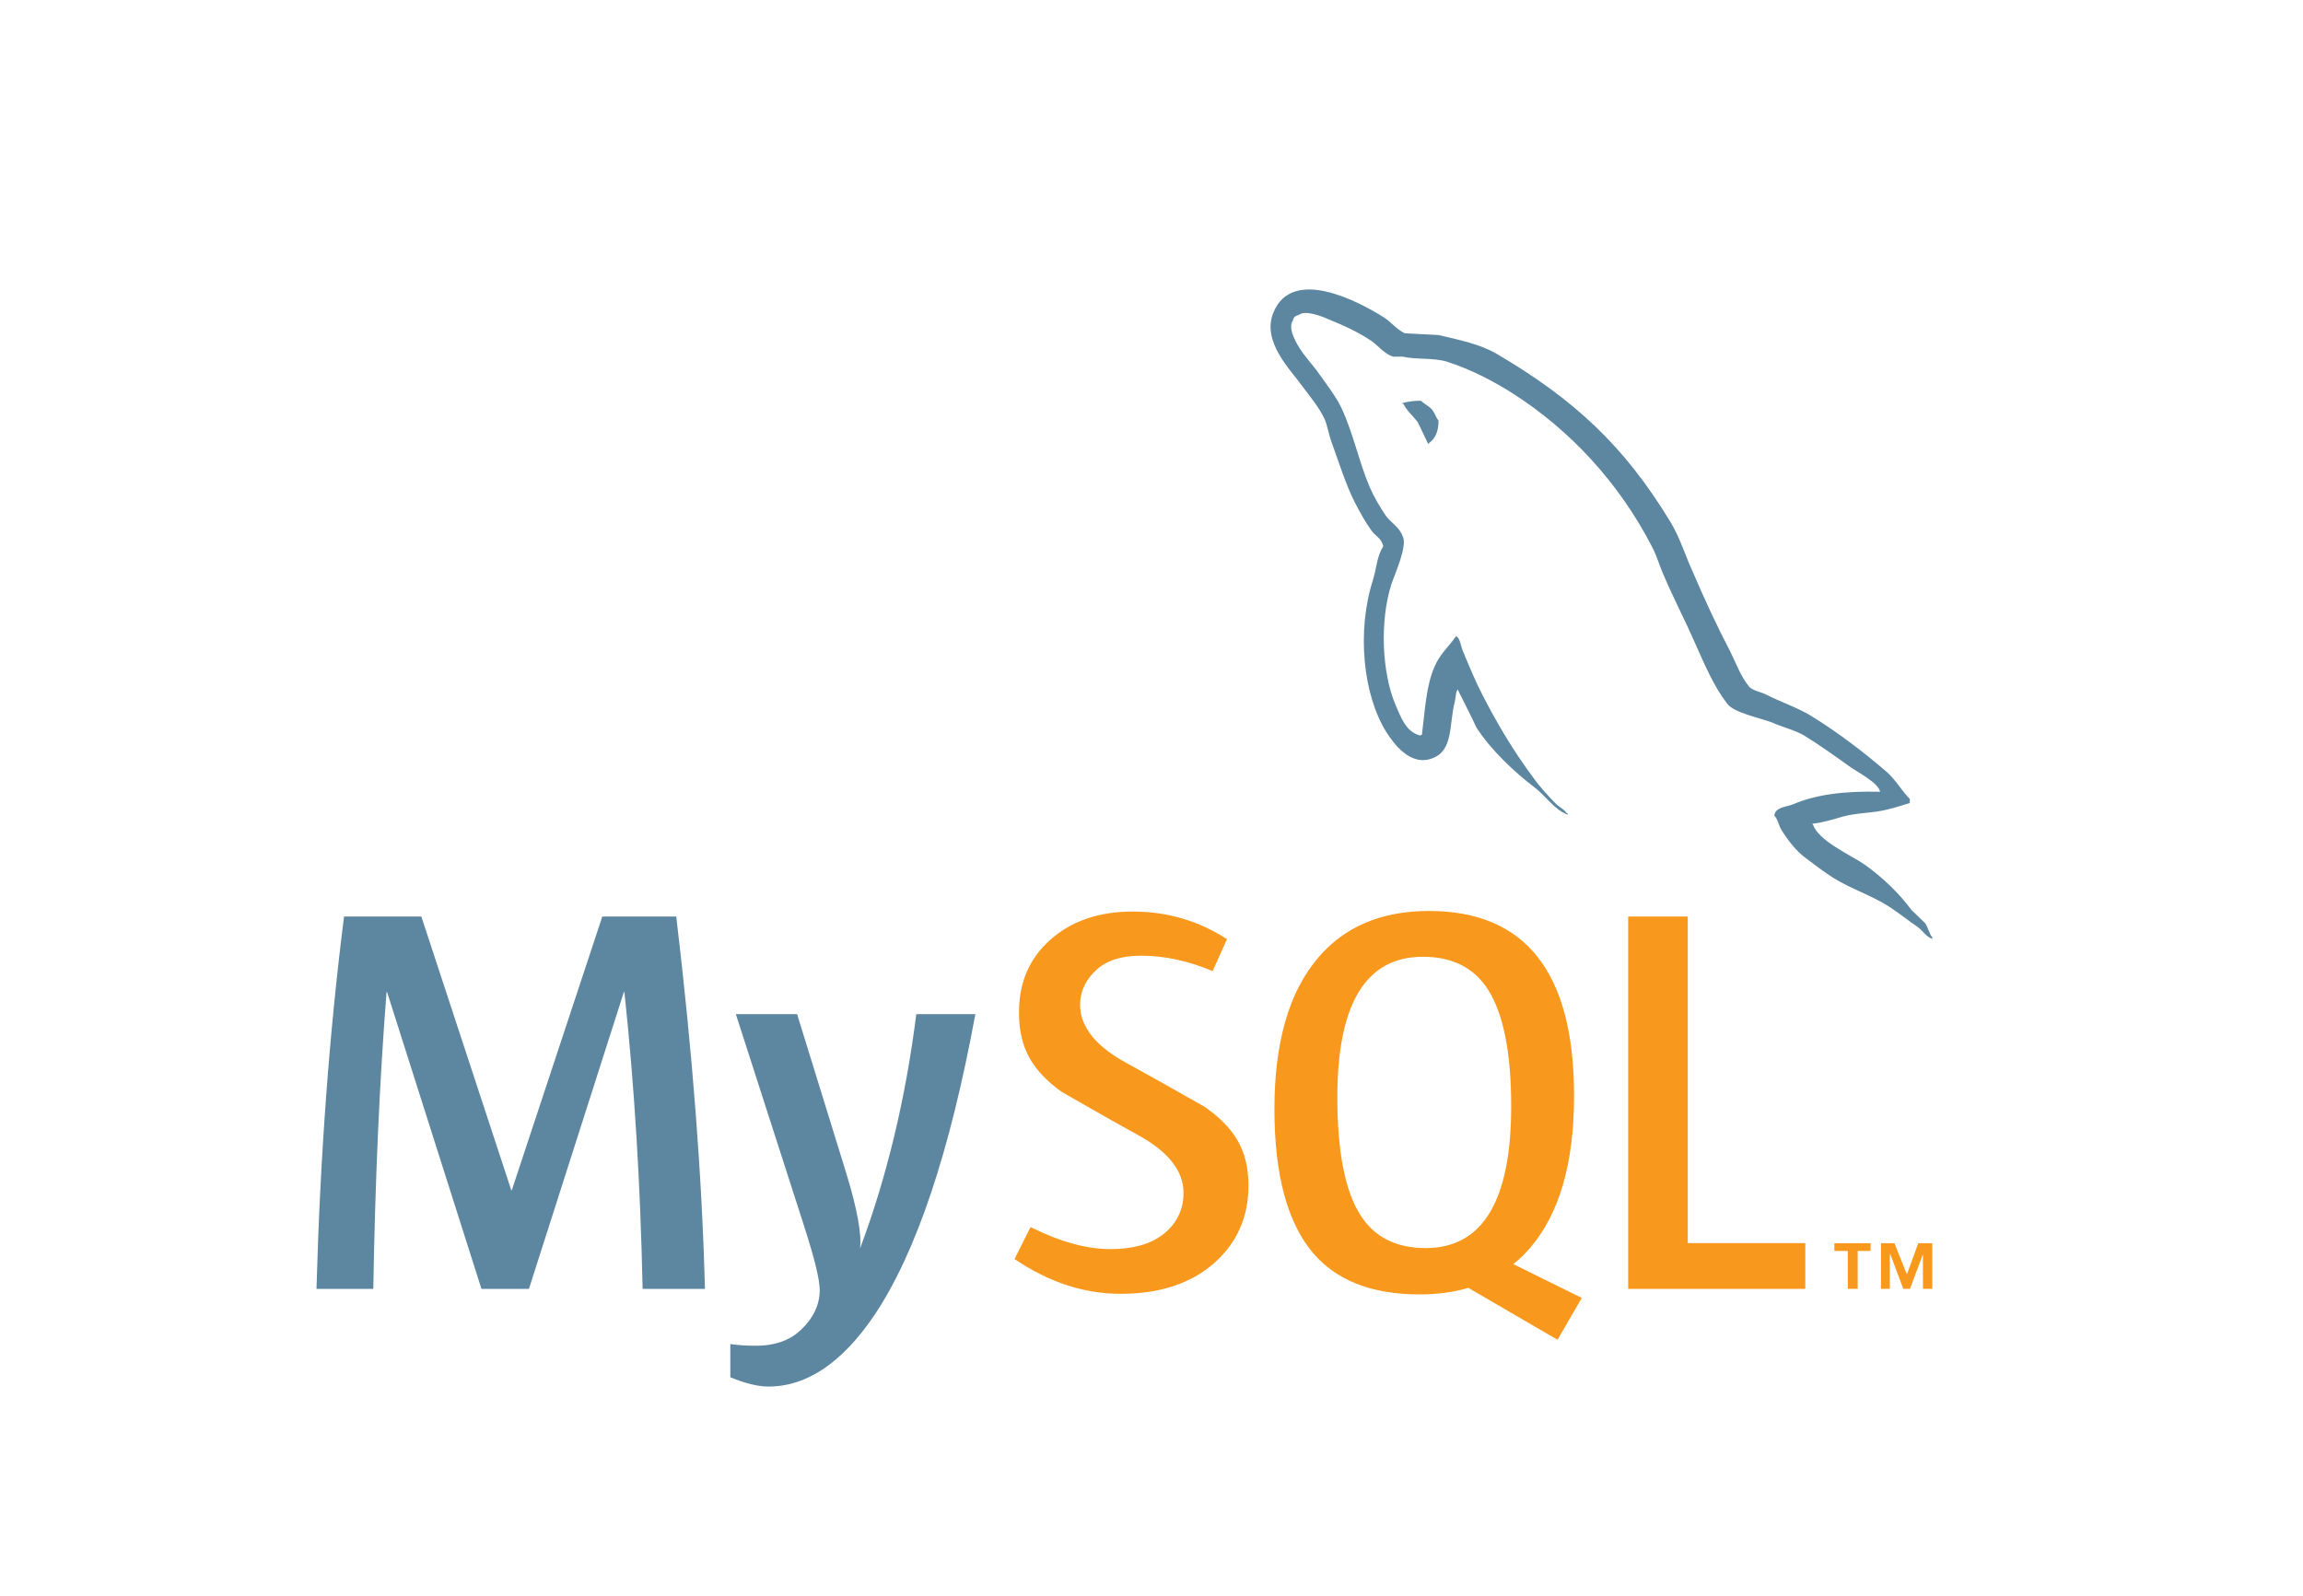
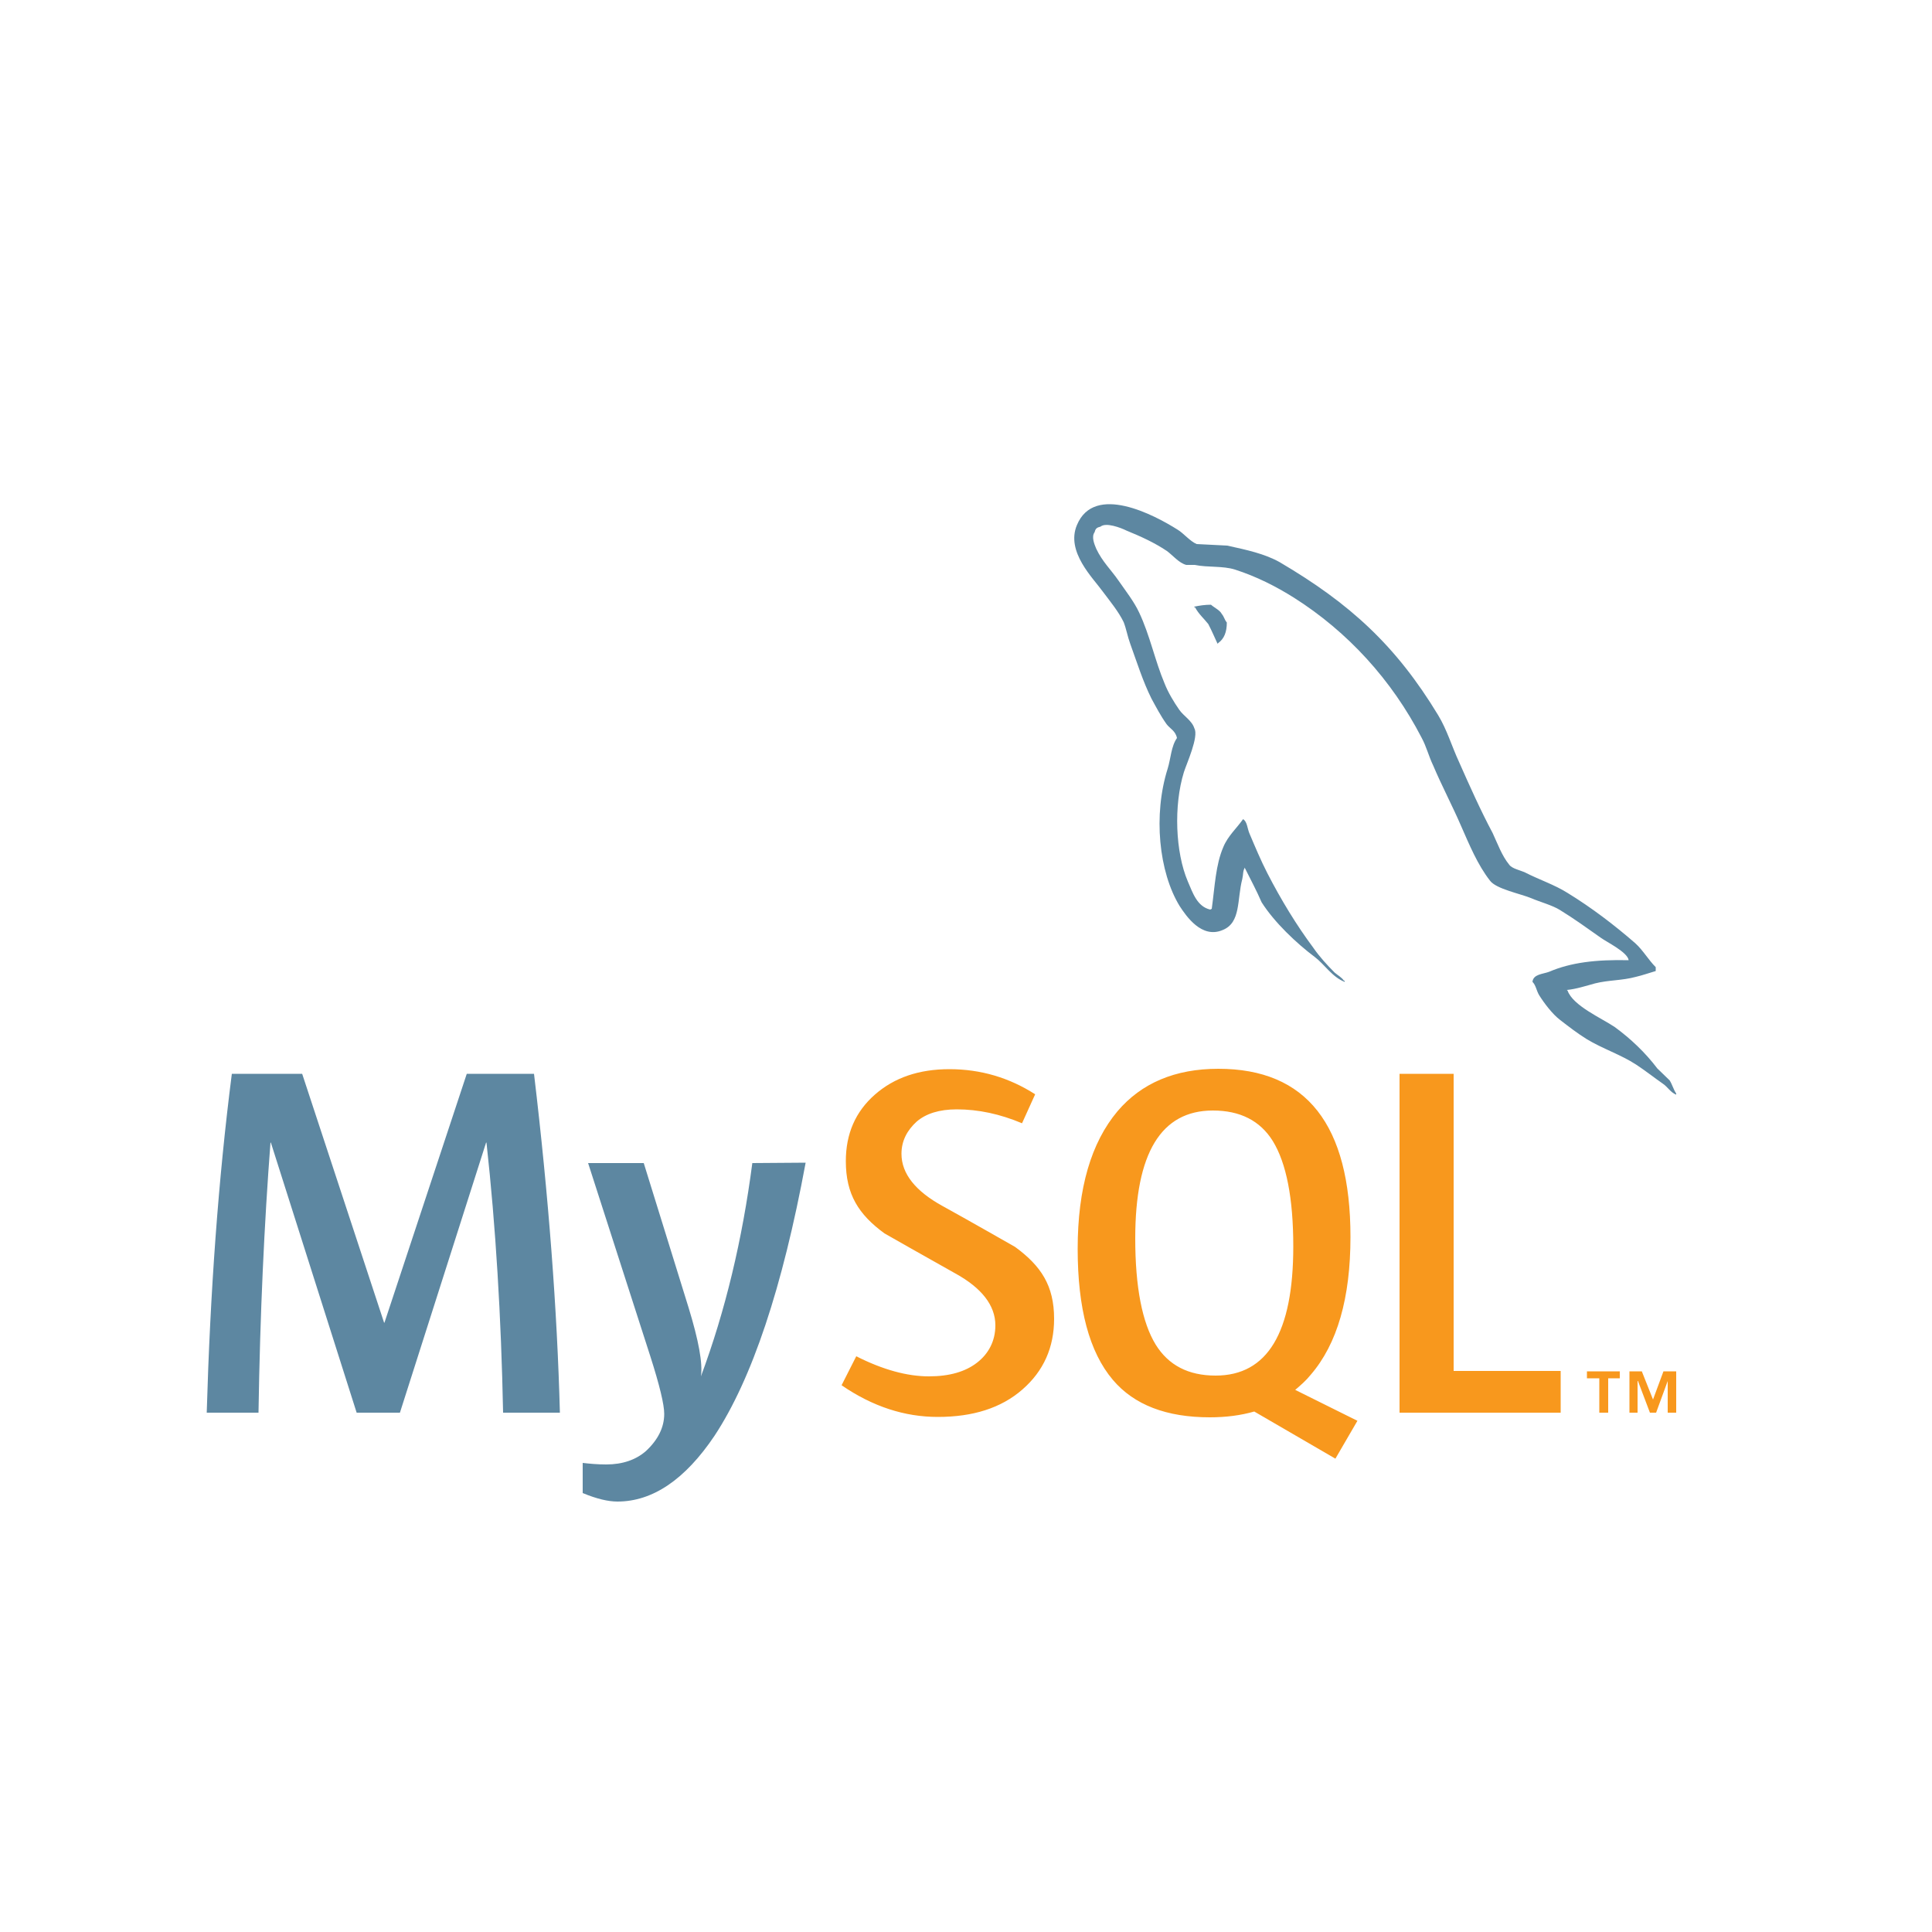
- <svg xmlns="http://www.w3.org/2000/svg" width="2500" height="1733" viewBox="-18.458 6.58 191.151 132.49">
-   <path d="M-18.458 6.58h191.151v132.49H-18.458V6.58z" fill="none" />
-   <path d="M40.054 113.583h-5.175c-.183-8.735-.687-16.947-1.511-24.642h-.046l-7.879 24.642h-3.94l-7.832-24.642h-.045c-.581 7.388-.947 15.602-1.099 24.642H7.81c.304-10.993 1.068-21.299 2.289-30.919h6.414l7.465 22.719h.046l7.511-22.719h6.137c1.344 11.268 2.138 21.575 2.382 30.919M62.497 90.771c-2.107 11.434-4.887 19.742-8.337 24.928-2.688 3.992-5.633 5.99-8.84 5.99-.855 0-1.91-.258-3.16-.77v-2.757c.611.088 1.328.138 2.152.138 1.498 0 2.702-.412 3.62-1.238 1.098-1.006 1.647-2.137 1.647-3.388 0-.858-.428-2.612-1.282-5.268L42.618 90.77h5.084l4.076 13.19c.916 2.995 1.298 5.086 1.145 6.277 2.229-5.953 3.786-12.444 4.673-19.468h4.901v.002z" fill="#5d87a1" />
-   <path d="M131.382 113.583h-14.7V82.664h4.945v27.113h9.755v3.806zM112.834 114.33l-5.684-2.805c.504-.414.986-.862 1.42-1.381 2.416-2.838 3.621-7.035 3.621-12.594 0-10.229-4.014-15.346-12.045-15.346-3.938 0-7.01 1.298-9.207 3.895-2.414 2.84-3.619 7.022-3.619 12.551 0 5.435 1.068 9.422 3.205 11.951 1.955 2.291 4.902 3.438 8.843 3.438 1.47 0 2.819-.18 4.048-.543l7.4 4.308 2.018-3.474zm-18.413-6.934c-1.252-2.014-1.878-5.248-1.878-9.707 0-7.785 2.365-11.682 7.1-11.682 2.475 0 4.289.932 5.449 2.792 1.25 2.017 1.879 5.222 1.879 9.619 0 7.849-2.367 11.774-7.099 11.774-2.476.001-4.29-.928-5.451-2.796M85.165 105.013c0 2.622-.962 4.773-2.884 6.458-1.924 1.678-4.504 2.519-7.737 2.519-3.024 0-5.956-.966-8.794-2.888l1.329-2.655c2.442 1.223 4.653 1.831 6.638 1.831 1.863 0 3.319-.413 4.375-1.232 1.055-.822 1.684-1.975 1.684-3.433 0-1.837-1.281-3.407-3.631-4.722-2.167-1.19-6.501-3.678-6.501-3.678-2.349-1.712-3.525-3.55-3.525-6.578 0-2.506.877-4.529 2.632-6.068 1.757-1.545 4.024-2.315 6.803-2.315 2.87 0 5.479.769 7.829 2.291l-1.192 2.656c-2.01-.854-3.994-1.281-5.951-1.281-1.585 0-2.809.381-3.66 1.146-.858.762-1.387 1.737-1.387 2.933 0 1.828 1.308 3.418 3.722 4.759 2.196 1.192 6.638 3.723 6.638 3.723 2.409 1.709 3.612 3.53 3.612 6.534" fill="#f8981d" />
-   <path d="M137.59 72.308c-2.99-.076-5.305.225-7.248 1.047-.561.224-1.453.224-1.531.933.303.3.338.784.601 1.198.448.747 1.229 1.752 1.942 2.276.783.6 1.569 1.194 2.393 1.717 1.453.899 3.1 1.422 4.516 2.318.825.521 1.645 1.195 2.471 1.756.406.299.666.784 1.193.971v-.114c-.264-.336-.339-.822-.598-1.196l-1.122-1.082c-1.084-1.456-2.431-2.727-3.884-3.771-1.196-.824-3.812-1.944-4.297-3.322l-.076-.076c.822-.077 1.797-.375 2.578-.604 1.271-.335 2.43-.259 3.734-.594.6-.15 1.195-.338 1.797-.523v-.337c-.676-.673-1.158-1.567-1.869-2.203-1.902-1.643-3.998-3.25-6.164-4.595-1.16-.749-2.652-1.231-3.887-1.868-.445-.225-1.195-.336-1.457-.71-.67-.822-1.047-1.904-1.533-2.877-1.08-2.053-2.129-4.331-3.061-6.502-.674-1.456-1.084-2.91-1.906-4.257-3.85-6.35-8.031-10.196-14.457-13.971-1.381-.786-3.024-1.121-4.779-1.533l-2.803-.148c-.598-.262-1.197-.973-1.719-1.309-2.132-1.344-7.621-4.257-9.189-.411-1.01 2.431 1.494 4.821 2.354 6.054.635.856 1.458 1.83 1.902 2.802.263.635.337 1.309.6 1.98.598 1.644 1.157 3.473 1.943 5.007.41.782.857 1.604 1.381 2.312.3.414.822.597.936 1.272-.521.744-.562 1.867-.861 2.801-1.344 4.221-.819 9.45 1.086 12.552.596.934 2.018 2.99 3.92 2.202 1.684-.672 1.311-2.801 1.795-4.668.111-.451.038-.747.262-1.043v.073c.521 1.045 1.047 2.052 1.53 3.1 1.159 1.829 3.177 3.735 4.858 5.002.895.676 1.604 1.832 2.725 2.245V74.1h-.074c-.227-.335-.559-.485-.857-.745-.674-.673-1.42-1.495-1.943-2.241-1.566-2.093-2.952-4.41-4.182-6.801-.602-1.16-1.121-2.428-1.606-3.586-.226-.447-.226-1.121-.601-1.346-.562.821-1.381 1.532-1.791 2.538-.711 1.609-.785 3.588-1.049 5.646l-.147.072c-1.19-.299-1.604-1.53-2.056-2.575-1.119-2.654-1.307-6.914-.336-9.976.26-.783 1.385-3.249.936-3.995-.225-.715-.973-1.122-1.383-1.685-.482-.708-1.01-1.604-1.346-2.39-.896-2.091-1.347-4.408-2.312-6.498-.451-.974-1.234-1.982-1.868-2.879-.712-1.008-1.495-1.718-2.058-2.913-.186-.411-.447-1.083-.148-1.53.073-.3.225-.412.523-.487.484-.409 1.867.111 2.352.336 1.385.56 2.543 1.083 3.699 1.867.523.375 1.084 1.085 1.755 1.272h.786c1.193.26 2.538.072 3.661.41 1.979.636 3.772 1.569 5.38 2.576 4.893 3.103 8.928 7.512 11.652 12.778.447.858.637 1.644 1.045 2.539.787 1.832 1.76 3.7 2.541 5.493.785 1.755 1.533 3.547 2.654 5.005.559.784 2.805 1.195 3.812 1.606.745.335 1.905.633 2.577 1.044 1.271.783 2.537 1.682 3.732 2.543.595.448 2.465 1.382 2.576 2.13M99.484 39.844a5.82 5.82 0 0 0-1.529.188v.075h.072c.301.597.824 1.011 1.197 1.532.301.599.562 1.193.857 1.791l.072-.074c.527-.373.789-.971.789-1.868-.227-.264-.262-.522-.451-.784-.22-.374-.705-.56-1.007-.86" fill="#5d87a1" />
-   <path d="M141.148 113.578h.774v-3.788h-1.161l-.947 2.585-1.029-2.585h-1.118v3.788h.731v-2.882h.041l1.078 2.882h.557l1.074-2.882v2.882zm-6.235 0h.819v-3.146h1.072v-.643h-3.008v.643h1.115l.002 3.146z" fill="#f8981d" />
+ <svg xmlns="http://www.w3.org/2000/svg" version="1.1" id="Layer_1" x="0px" y="0px" viewBox="0 0 500 500" style="enable-background:new 0 0 500 500;" xml:space="preserve">
+   <style type="text/css">
+ 	.st0{fill:none;}
+ 	.st1{fill:#5D87A1;}
+ 	.st2{fill:#F8981D;}
+ </style>
+   <g>
+     <path class="st0" d="M-21,62.2h542v375.7H-21V62.2z" />
+     <path class="st1" d="M144.9,365.6h-14.7c-0.5-24.8-1.9-48.1-4.3-69.9h-0.1l-22.3,69.9H92.3l-22.2-69.9H70   c-1.6,20.9-2.7,44.2-3.1,69.9H53.5c0.9-31.2,3-60.4,6.5-87.7h18.2l21.2,64.4h0.1l21.3-64.4h17.4C142,309.8,144.2,339.1,144.9,365.6    M208.5,300.9c-6,32.4-13.9,56-23.6,70.7c-7.6,11.3-16,17-25.1,17c-2.4,0-5.4-0.7-9-2.2v-7.8c1.7,0.2,3.8,0.4,6.1,0.4   c4.2,0,7.7-1.2,10.3-3.5c3.1-2.9,4.7-6.1,4.7-9.6c0-2.4-1.2-7.4-3.6-14.9l-16.1-50h14.4l11.6,37.4c2.6,8.5,3.7,14.4,3.2,17.8   c6.3-16.9,10.7-35.3,13.3-55.2L208.5,300.9L208.5,300.9L208.5,300.9z" />
+     <path class="st2" d="M403.9,365.6h-41.7v-87.7h14v76.9h27.7V365.6z M351.3,367.7l-16.1-8c1.4-1.2,2.8-2.4,4-3.9   c6.9-8,10.3-19.9,10.3-35.7c0-29-11.4-43.5-34.2-43.5c-11.2,0-19.9,3.7-26.1,11c-6.8,8.1-10.3,19.9-10.3,35.6   c0,15.4,3,26.7,9.1,33.9c5.5,6.5,13.9,9.7,25.1,9.7c4.2,0,8-0.5,11.5-1.5l21,12.2L351.3,367.7z M299.1,348   c-3.5-5.7-5.3-14.9-5.3-27.5c0-22.1,6.7-33.1,20.1-33.1c7,0,12.2,2.6,15.5,7.9c3.5,5.7,5.3,14.8,5.3,27.3   c0,22.3-6.7,33.4-20.1,33.4C307.5,356,302.4,353.3,299.1,348 M272.8,341.3c0,7.4-2.7,13.5-8.2,18.3c-5.5,4.8-12.8,7.1-21.9,7.1   c-8.6,0-16.9-2.7-24.9-8.2l3.8-7.5c6.9,3.5,13.2,5.2,18.8,5.2c5.3,0,9.4-1.2,12.4-3.5c3-2.3,4.8-5.6,4.8-9.7   c0-5.2-3.6-9.7-10.3-13.4c-6.1-3.4-18.4-10.4-18.4-10.4c-6.7-4.9-10-10.1-10-18.7c0-7.1,2.5-12.8,7.5-17.2c5-4.4,11.4-6.6,19.3-6.6   c8.1,0,15.5,2.2,22.2,6.5l-3.4,7.5c-5.7-2.4-11.3-3.6-16.9-3.6c-4.5,0-8,1.1-10.4,3.2c-2.4,2.2-3.9,4.9-3.9,8.3   c0,5.2,3.7,9.7,10.6,13.5c6.2,3.4,18.8,10.6,18.8,10.6C269.4,327.6,272.8,332.7,272.8,341.3" />
+     <path class="st1" d="M421.5,248.5c-8.5-0.2-15,0.6-20.6,3c-1.6,0.6-4.1,0.6-4.3,2.6c0.9,0.9,1,2.2,1.7,3.4c1.3,2.1,3.5,5,5.5,6.5   c2.2,1.7,4.4,3.4,6.8,4.9c4.1,2.5,8.8,4,12.8,6.6c2.3,1.5,4.7,3.4,7,5c1.2,0.8,1.9,2.2,3.4,2.8v-0.3c-0.7-1-1-2.3-1.7-3.4l-3.2-3.1   c-3.1-4.1-6.9-7.7-11-10.7c-3.4-2.3-10.8-5.5-12.2-9.4l-0.2-0.2c2.3-0.2,5.1-1.1,7.3-1.7c3.6-0.9,6.9-0.7,10.6-1.7   c1.7-0.4,3.4-1,5.1-1.5v-1c-1.9-1.9-3.3-4.4-5.3-6.2c-5.4-4.7-11.3-9.2-17.5-13c-3.3-2.1-7.5-3.5-11-5.3c-1.3-0.6-3.4-1-4.1-2   c-1.9-2.3-3-5.4-4.3-8.2c-3.1-5.8-6-12.3-8.7-18.4c-1.9-4.1-3.1-8.3-5.4-12.1c-10.9-18-22.8-28.9-41-39.6   c-3.9-2.2-8.6-3.2-13.6-4.3l-7.9-0.4c-1.7-0.7-3.4-2.8-4.9-3.7c-6-3.8-21.6-12.1-26.1-1.2c-2.9,6.9,4.2,13.7,6.7,17.2   c1.8,2.4,4.1,5.2,5.4,7.9c0.7,1.8,1,3.7,1.7,5.6c1.7,4.7,3.3,9.8,5.5,14.2c1.2,2.2,2.4,4.5,3.9,6.6c0.9,1.2,2.3,1.7,2.7,3.6   c-1.5,2.1-1.6,5.3-2.4,7.9c-3.8,12-2.3,26.8,3.1,35.6c1.7,2.6,5.7,8.5,11.1,6.2c4.8-1.9,3.7-7.9,5.1-13.2c0.3-1.3,0.1-2.1,0.7-3   v0.2c1.5,3,3,5.8,4.3,8.8c3.3,5.2,9,10.6,13.8,14.2c2.5,1.9,4.5,5.2,7.7,6.4v-0.3h-0.2c-0.6-0.9-1.6-1.4-2.4-2.1   c-1.9-1.9-4-4.2-5.5-6.4c-4.4-5.9-8.4-12.5-11.9-19.3c-1.7-3.3-3.2-6.9-4.6-10.2c-0.6-1.3-0.6-3.2-1.7-3.8   c-1.6,2.3-3.9,4.3-5.1,7.2c-2,4.6-2.2,10.2-3,16l-0.4,0.2c-3.4-0.8-4.5-4.3-5.8-7.3c-3.2-7.5-3.7-19.6-1-28.3   c0.7-2.2,3.9-9.2,2.7-11.3c-0.6-2-2.8-3.2-3.9-4.8c-1.4-2-2.9-4.5-3.8-6.8c-2.5-5.9-3.8-12.5-6.6-18.4c-1.3-2.8-3.5-5.6-5.3-8.2   c-2-2.9-4.2-4.9-5.8-8.3c-0.5-1.2-1.3-3.1-0.4-4.3c0.2-0.9,0.6-1.2,1.5-1.4c1.4-1.2,5.3,0.3,6.7,1c3.9,1.6,7.2,3.1,10.5,5.3   c1.5,1.1,3.1,3.1,5,3.6h2.2c3.4,0.7,7.2,0.2,10.4,1.2c5.6,1.8,10.7,4.4,15.3,7.3c13.9,8.8,25.3,21.3,33,36.2c1.3,2.4,1.8,4.7,3,7.2   c2.2,5.2,5,10.5,7.2,15.6c2.2,5,4.3,10.1,7.5,14.2c1.6,2.2,8,3.4,10.8,4.6c2.1,0.9,5.4,1.8,7.3,3c3.6,2.2,7.2,4.8,10.6,7.2   C415.8,243.8,421.2,246.4,421.5,248.5 M313.4,156.5c-1.5,0-2.9,0.2-4.3,0.5v0.2h0.2c0.9,1.7,2.3,2.9,3.4,4.3   c0.9,1.7,1.6,3.4,2.4,5.1l0.2-0.2c1.5-1.1,2.2-2.8,2.2-5.3c-0.6-0.7-0.7-1.5-1.3-2.2C315.7,157.9,314.3,157.3,313.4,156.5" />
+     <path class="st2" d="M431.6,365.6h2.2v-10.7h-3.3l-2.7,7.3l-2.9-7.3h-3.2v10.7h2.1v-8.2h0.1l3.1,8.2h1.6l3-8.2L431.6,365.6   L431.6,365.6z M413.9,365.6h2.3v-8.9h3v-1.8h-8.5v1.8h3.2L413.9,365.6L413.9,365.6z" />
+   </g>
</svg>
